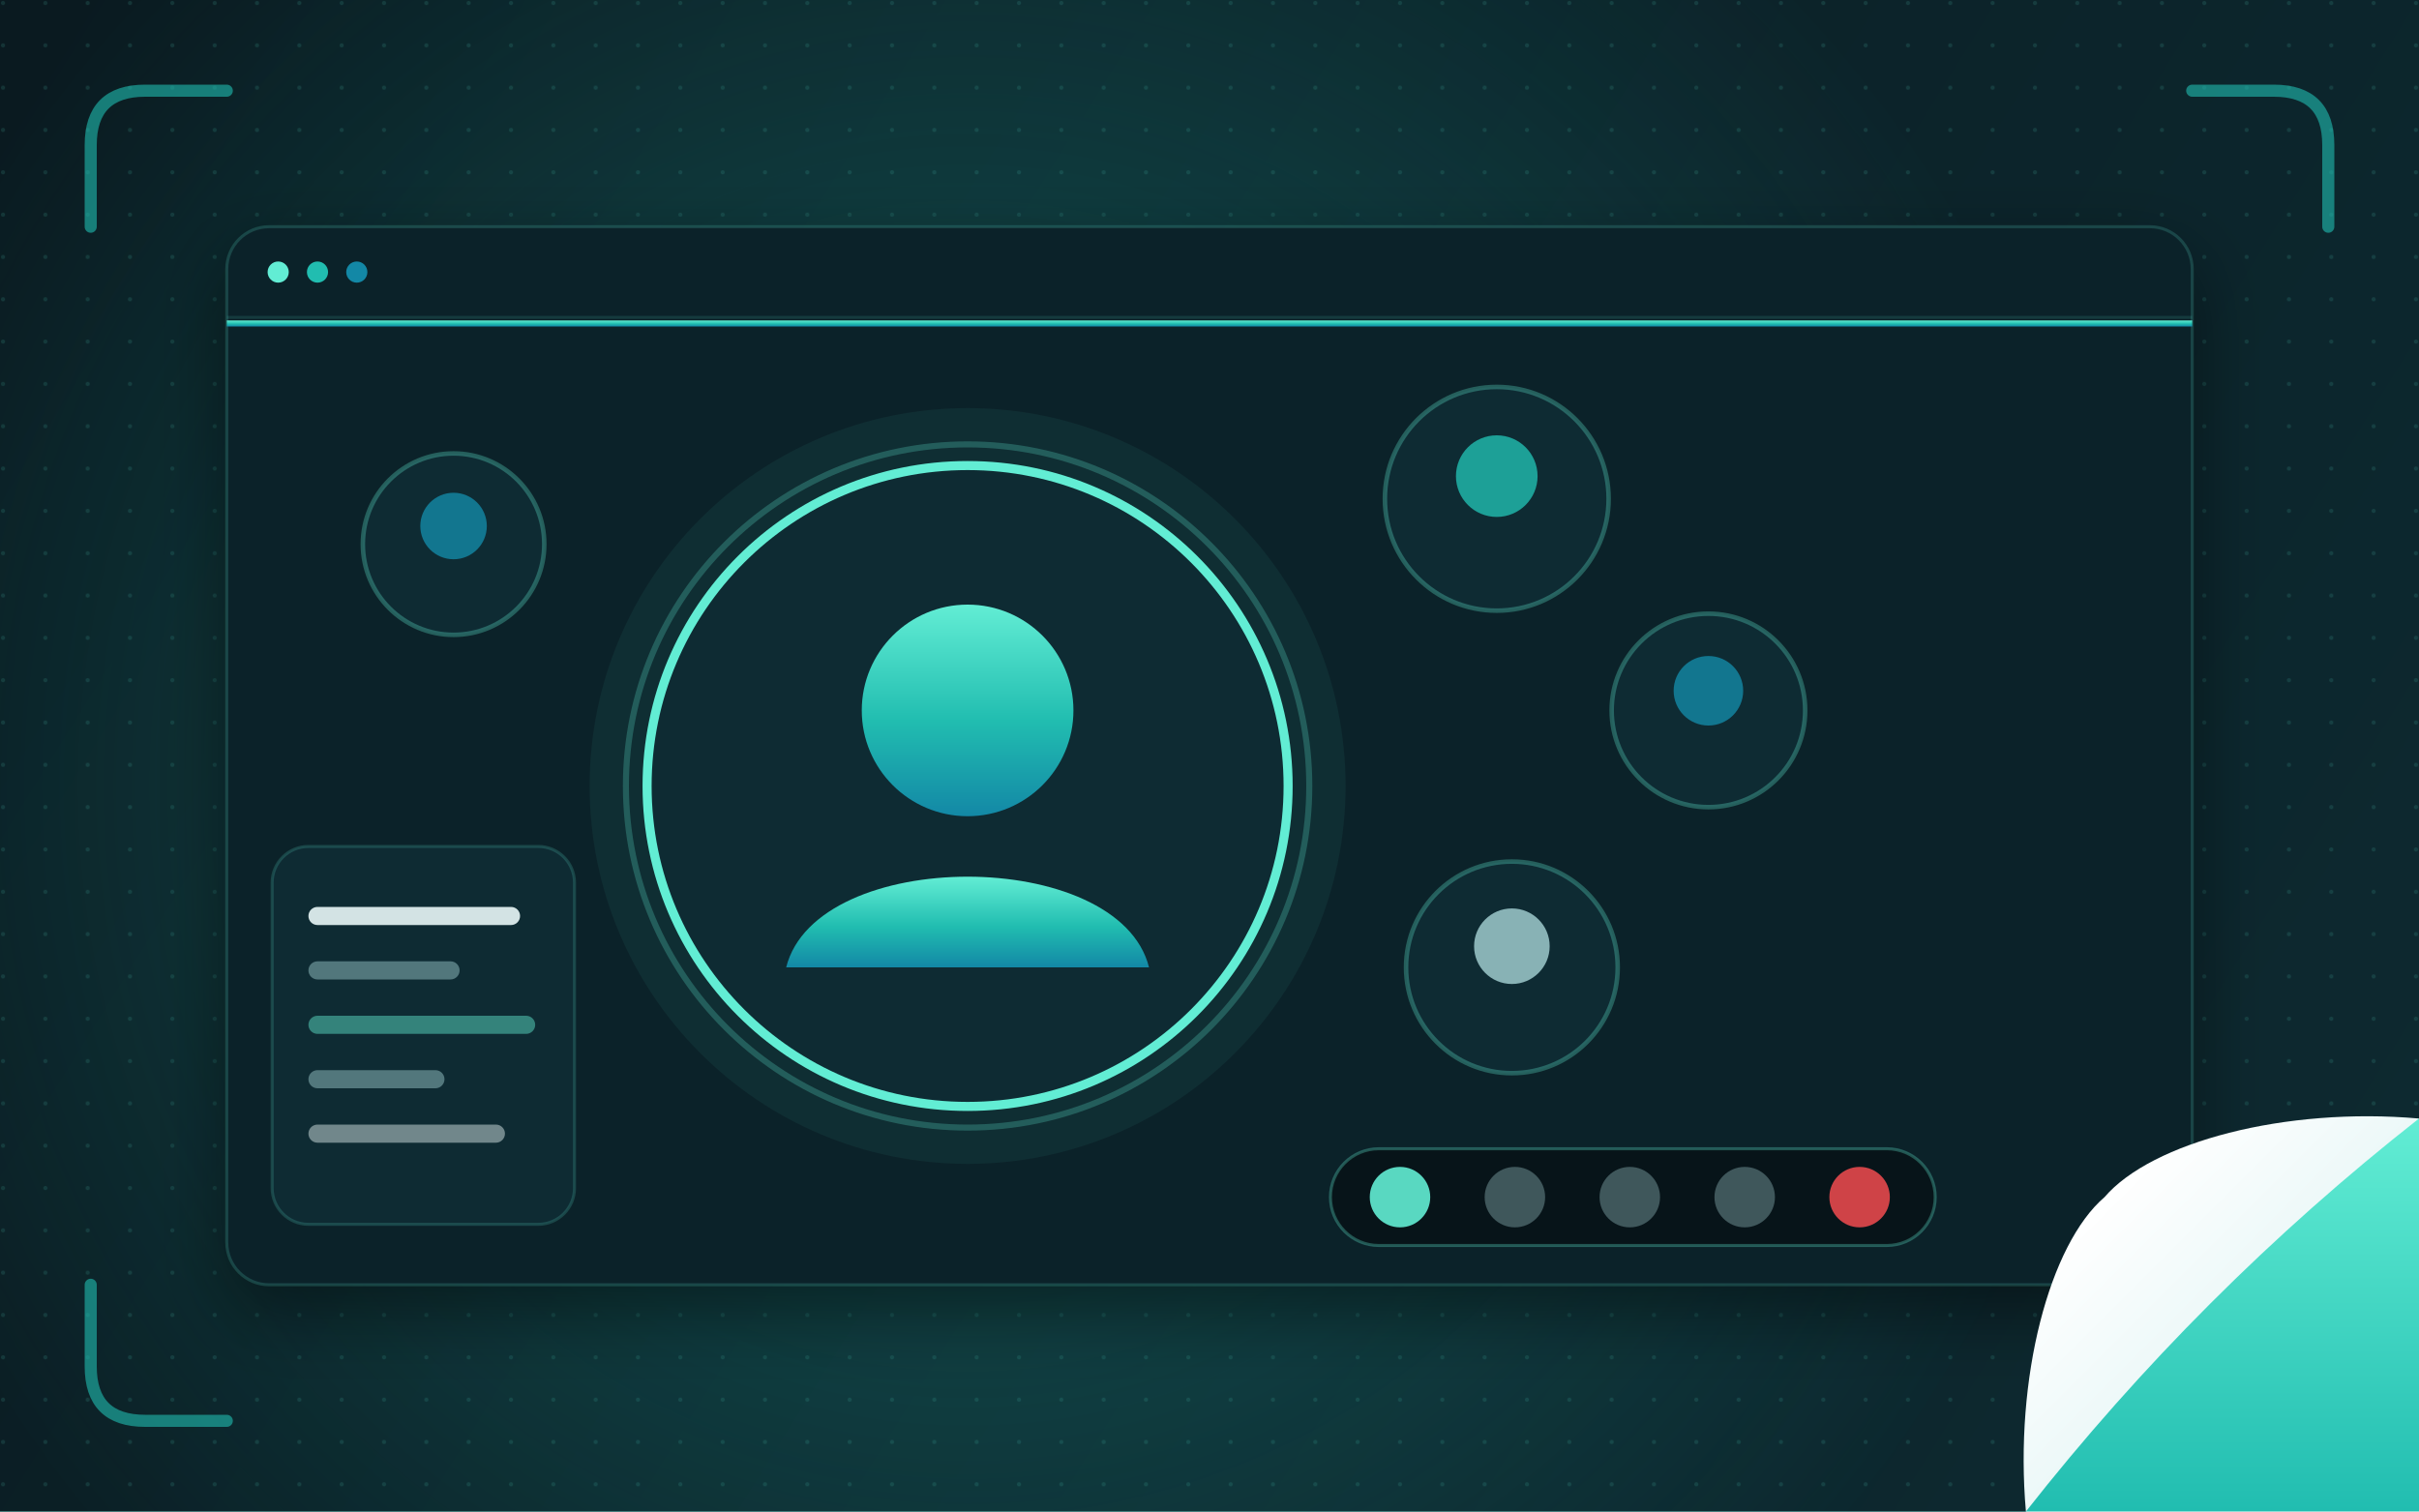
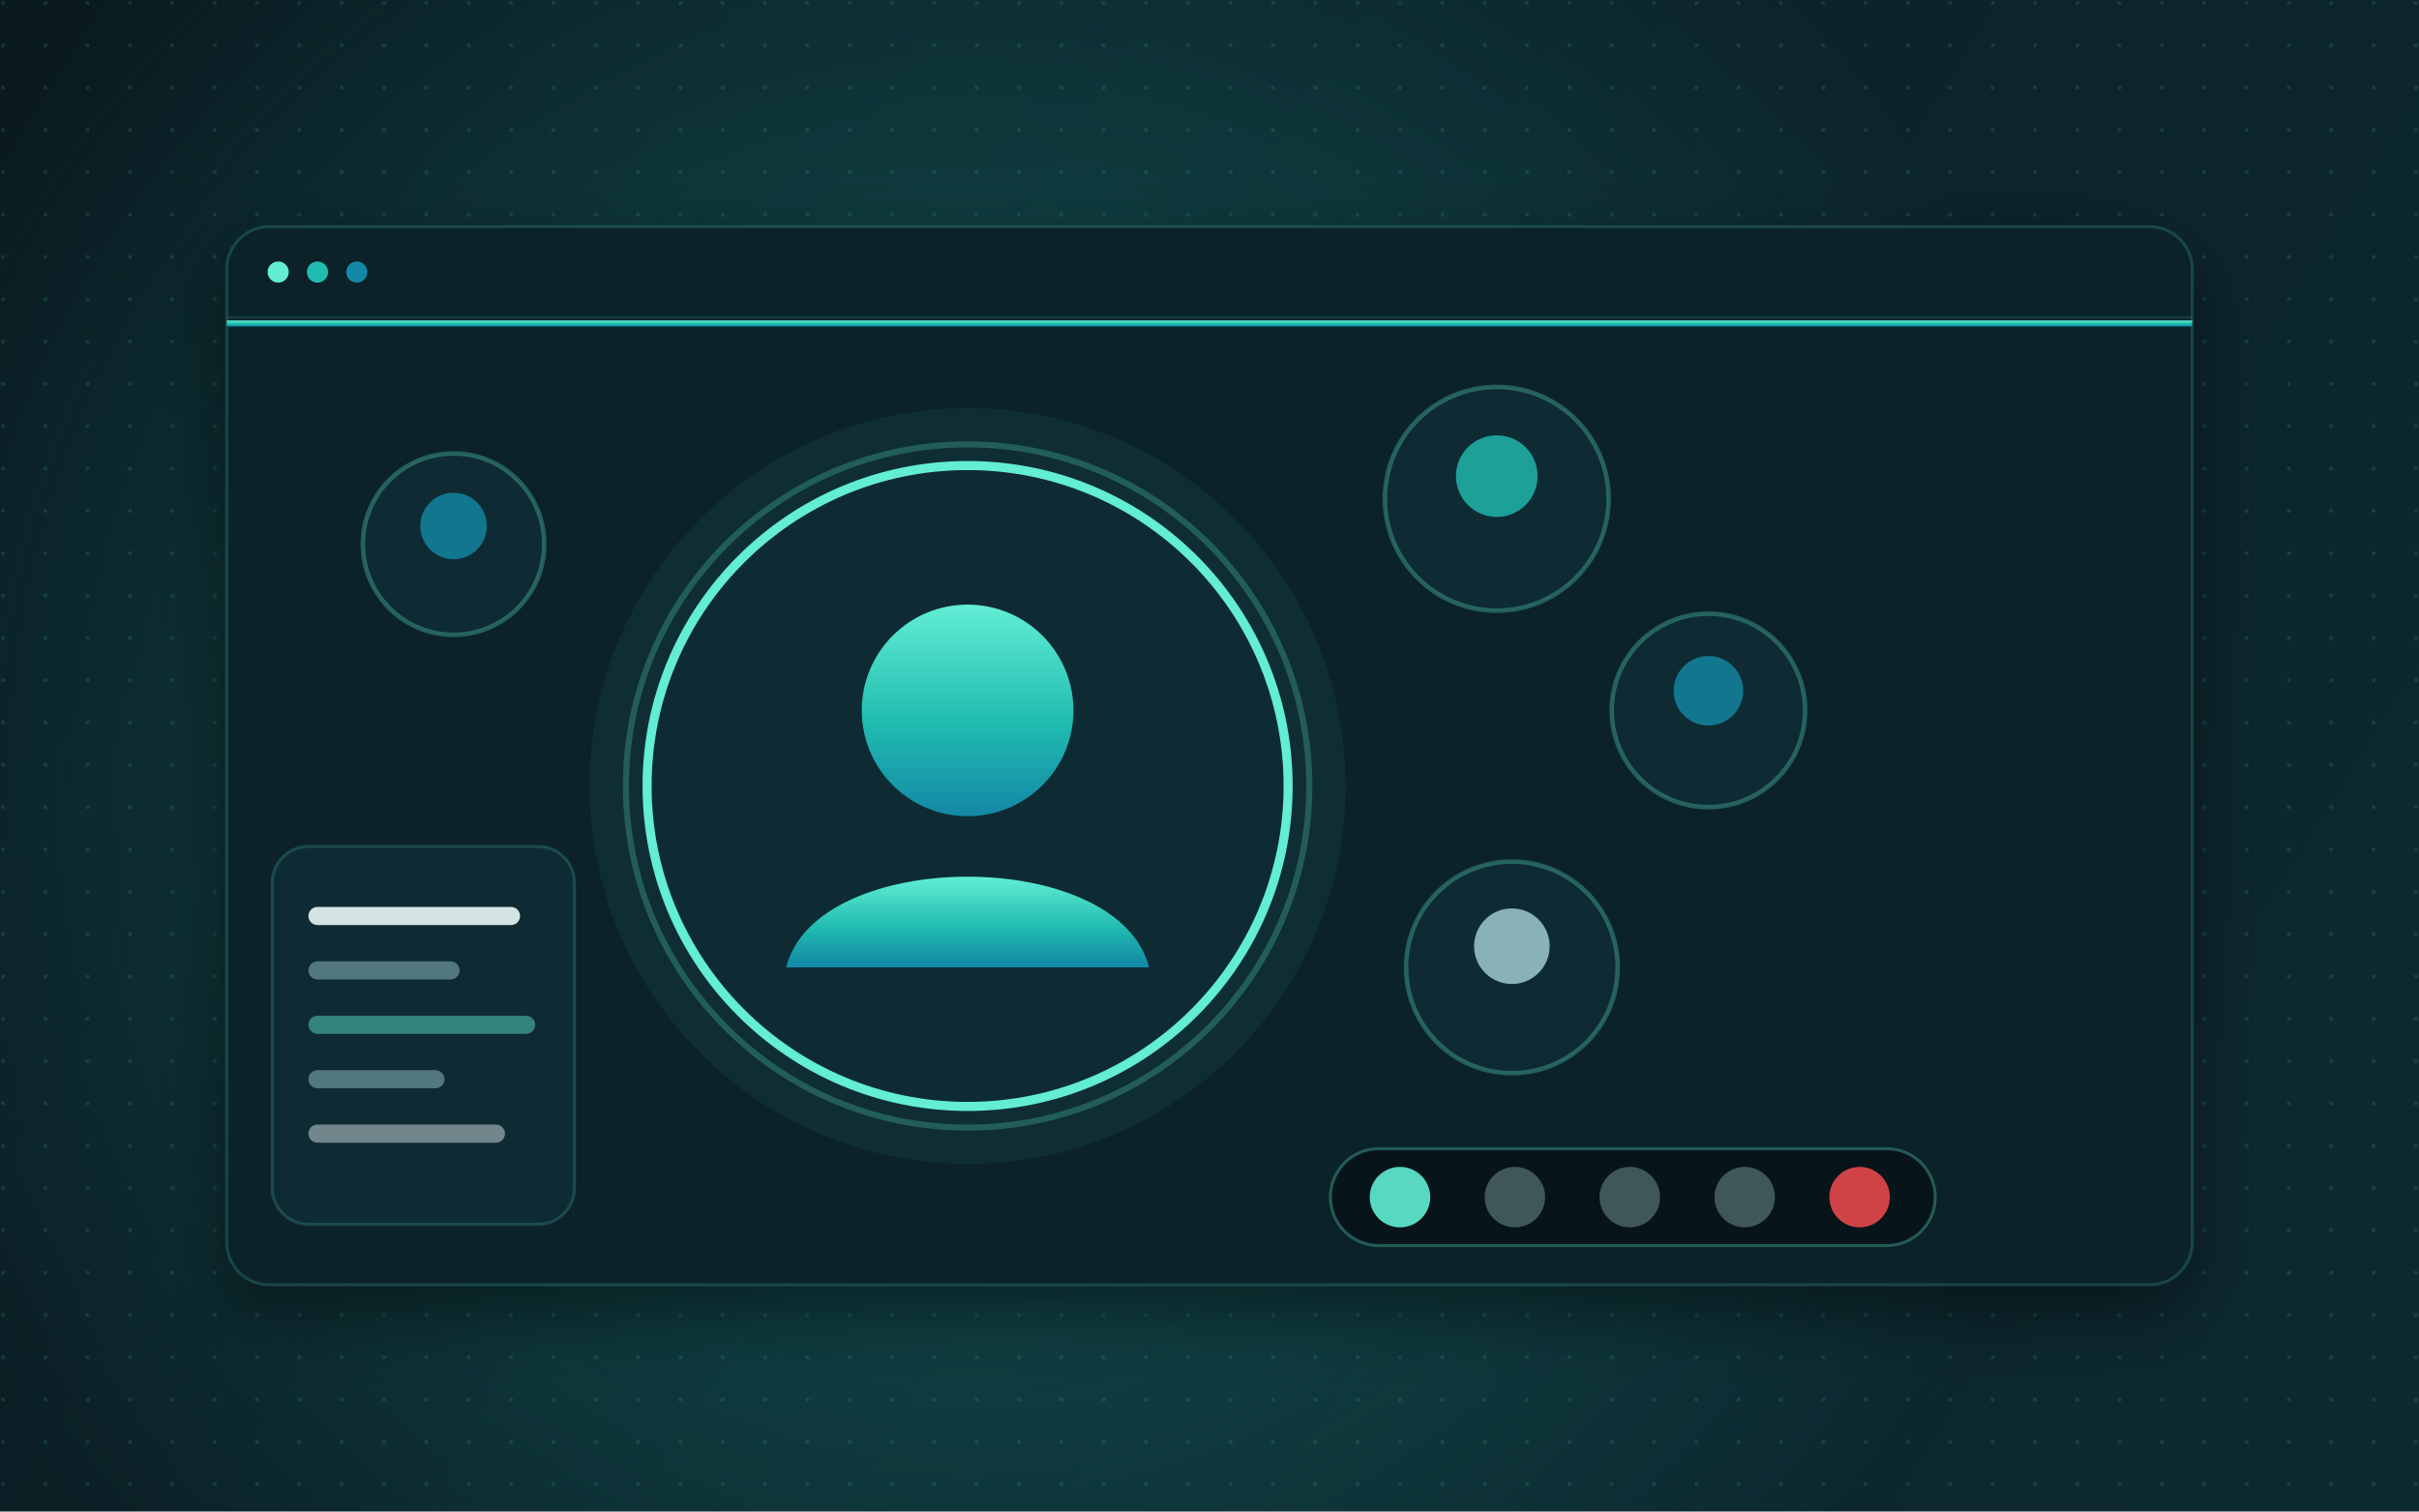
<svg xmlns="http://www.w3.org/2000/svg" width="1600" height="1000" viewBox="0 0 1600 1000" role="img">
  <defs>
    <linearGradient id="td-bg" x1="0" y1="0" x2="1600" y2="1000" gradientUnits="userSpaceOnUse">
      <stop offset="0" stop-color="#0A1A20" />
      <stop offset="1" stop-color="#0D2A31" />
    </linearGradient>
    <radialGradient id="td-glow" cx="640" cy="520" r="760" gradientUnits="userSpaceOnUse">
      <stop offset="0" stop-color="#21BDB0" stop-opacity="0.34" />
      <stop offset="1" stop-color="#21BDB0" stop-opacity="0" />
    </radialGradient>
    <linearGradient id="td-tile" x1="0" y1="0" x2="0" y2="1">
      <stop offset="0" stop-color="#62EDD4" />
      <stop offset="0.55" stop-color="#21BDB0" />
      <stop offset="1" stop-color="#1388A6" />
    </linearGradient>
-     <linearGradient id="td-back" x1="0" y1="740" x2="0" y2="1000" gradientUnits="userSpaceOnUse">
-       <stop offset="0" stop-color="#62EDD4" />
-       <stop offset="1" stop-color="#21BDB0" />
-     </linearGradient>
-     <linearGradient id="td-flap" x1="1574" y1="974" x2="1392" y2="792" gradientUnits="userSpaceOnUse">
-       <stop offset="0" stop-color="#A6D3D6" />
-       <stop offset="0.5" stop-color="#E9F7F7" />
-       <stop offset="1" stop-color="#FFFFFF" />
-     </linearGradient>
    <linearGradient id="td-line" x1="0" y1="0" x2="1" y2="0">
      <stop offset="0" stop-color="#62EDD4" stop-opacity="0" />
      <stop offset="0.5" stop-color="#62EDD4" />
      <stop offset="1" stop-color="#62EDD4" stop-opacity="0" />
    </linearGradient>
    <pattern id="td-dots" width="28" height="28" patternUnits="userSpaceOnUse">
      <circle cx="2" cy="2" r="1.4" fill="#62EDD4" fill-opacity="0.12" />
    </pattern>
    <filter id="td-soft" x="-30%" y="-30%" width="160%" height="160%">
      <feGaussianBlur stdDeviation="24" />
    </filter>
-     <clipPath id="td-cut">
-       <path d="M0 0H1600V740Q1390 790 1340 1000H0Z" />
-     </clipPath>
  </defs>
-   <rect width="1600" height="1000" fill="url(#td-back)" />
-   <g clip-path="url(#td-cut)">
-     <rect width="1600" height="1000" fill="url(#td-bg)" />
-     <rect width="1600" height="1000" fill="url(#td-dots)" />
-     <rect width="1600" height="1000" fill="url(#td-glow)" />
-     <rect x="150" y="168" width="1300" height="700" rx="28" fill="#000" fill-opacity="0.45" filter="url(#td-soft)" />
-     <rect x="150" y="150" width="1300" height="700" rx="28" fill="#0B2229" stroke="#62EDD4" stroke-opacity="0.18" stroke-width="2" />
-     <path d="M150 210H1450" stroke="#62EDD4" stroke-opacity="0.12" stroke-width="2" />
-     <circle cx="184" cy="180" r="7" fill="#62EDD4" />
-     <circle cx="210" cy="180" r="7" fill="#21BDB0" />
-     <circle cx="236" cy="180" r="7" fill="#1388A6" />
-     <rect x="150" y="212" width="1300" height="4" fill="url(#td-tile)" />
-     <circle cx="640" cy="520" r="250" fill="#62EDD4" fill-opacity="0.06" />
-     <circle cx="640" cy="520" r="212" fill="#0E2B33" stroke="#62EDD4" stroke-width="6" />
-     <circle cx="640" cy="520" r="226" fill="none" stroke="#62EDD4" stroke-opacity="0.25" stroke-width="4" />
-     <circle cx="640" cy="470" r="70" fill="url(#td-tile)" />
-     <path d="M520 640C540 560 740 560 760 640" fill="url(#td-tile)" />
-     <circle cx="990" cy="330" r="74" fill="#0E2B33" stroke="#62EDD4" stroke-opacity="0.3" stroke-width="3" />
-     <circle cx="990" cy="315" r="27" fill="#21BDB0" fill-opacity="0.8" />
-     <circle cx="1130" cy="470" r="64" fill="#0E2B33" stroke="#62EDD4" stroke-opacity="0.3" stroke-width="3" />
-     <circle cx="1130" cy="457" r="23" fill="#1388A6" fill-opacity="0.8" />
-     <circle cx="1000" cy="640" r="70" fill="#0E2B33" stroke="#62EDD4" stroke-opacity="0.3" stroke-width="3" />
-     <circle cx="1000" cy="626" r="25" fill="#A6D3D6" fill-opacity="0.8" />
-     <circle cx="300" cy="360" r="60" fill="#0E2B33" stroke="#62EDD4" stroke-opacity="0.3" stroke-width="3" />
-     <circle cx="300" cy="348" r="22" fill="#1388A6" fill-opacity="0.8" />
-     <rect x="880" y="760" width="400" height="64" rx="32" fill="#071419" stroke="#62EDD4" stroke-opacity="0.3" stroke-width="2" />
-     <circle cx="926" cy="792" r="20" fill="#62EDD4" fill-opacity="0.9" />
-     <circle cx="1002" cy="792" r="20" fill="#A6D3D6" fill-opacity="0.35" />
-     <circle cx="1078" cy="792" r="20" fill="#A6D3D6" fill-opacity="0.35" />
-     <circle cx="1154" cy="792" r="20" fill="#A6D3D6" fill-opacity="0.35" />
-     <circle cx="1230" cy="792" r="20" fill="#E5484D" fill-opacity="0.9" />
-     <rect x="180" y="560" width="200" height="250" rx="24" fill="#0E2B33" stroke="#62EDD4" stroke-opacity="0.18" stroke-width="2" />
-     <rect x="204" y="600" width="140" height="12" rx="6.0" fill="#E9F7F7" fill-opacity="0.9" />
-     <rect x="204" y="636" width="100" height="12" rx="6.0" fill="#A6D3D6" fill-opacity="0.45" />
-     <rect x="204" y="672" width="150" height="12" rx="6.0" fill="#62EDD4" fill-opacity="0.45" />
-     <rect x="204" y="708" width="90" height="12" rx="6.0" fill="#A6D3D6" fill-opacity="0.45" />
-     <rect x="204" y="744" width="130" height="12" rx="6.0" fill="#E9F7F7" fill-opacity="0.45" />
-   </g>
-   <path d="M1600 740C1511.6 732.2 1423.2 755.6 1392 792C1355.6 823.2 1332.2 911.6 1340 1000Q1454.4 854.4 1600 740Z" fill="url(#td-flap)" />
-   <path d="M60 150V96Q60 60 96 60H150M1540 150V96Q1540 60 1504 60H1450M60 850V904Q60 940 96 940H150" fill="none" stroke="#21BDB0" stroke-opacity="0.6" stroke-width="8" stroke-linecap="round" />
+   <rect width="1600" height="1000" fill="url(#td-bg)" />
+   <rect width="1600" height="1000" fill="url(#td-dots)" />
+   <rect width="1600" height="1000" fill="url(#td-glow)" />
+   <rect x="150" y="168" width="1300" height="700" rx="28" fill="#000" fill-opacity="0.45" filter="url(#td-soft)" />
+   <rect x="150" y="150" width="1300" height="700" rx="28" fill="#0B2229" stroke="#62EDD4" stroke-opacity="0.18" stroke-width="2" />
+   <path d="M150 210H1450" stroke="#62EDD4" stroke-opacity="0.12" stroke-width="2" />
+   <circle cx="184" cy="180" r="7" fill="#62EDD4" />
+   <circle cx="210" cy="180" r="7" fill="#21BDB0" />
+   <circle cx="236" cy="180" r="7" fill="#1388A6" />
+   <rect x="150" y="212" width="1300" height="4" fill="url(#td-tile)" />
+   <circle cx="640" cy="520" r="250" fill="#62EDD4" fill-opacity="0.06" />
+   <circle cx="640" cy="520" r="212" fill="#0E2B33" stroke="#62EDD4" stroke-width="6" />
+   <circle cx="640" cy="520" r="226" fill="none" stroke="#62EDD4" stroke-opacity="0.25" stroke-width="4" />
+   <circle cx="640" cy="470" r="70" fill="url(#td-tile)" />
+   <path d="M520 640C540 560 740 560 760 640" fill="url(#td-tile)" />
+   <circle cx="990" cy="330" r="74" fill="#0E2B33" stroke="#62EDD4" stroke-opacity="0.3" stroke-width="3" />
+   <circle cx="990" cy="315" r="27" fill="#21BDB0" fill-opacity="0.8" />
+   <circle cx="1130" cy="470" r="64" fill="#0E2B33" stroke="#62EDD4" stroke-opacity="0.3" stroke-width="3" />
+   <circle cx="1130" cy="457" r="23" fill="#1388A6" fill-opacity="0.8" />
+   <circle cx="1000" cy="640" r="70" fill="#0E2B33" stroke="#62EDD4" stroke-opacity="0.3" stroke-width="3" />
+   <circle cx="1000" cy="626" r="25" fill="#A6D3D6" fill-opacity="0.8" />
+   <circle cx="300" cy="360" r="60" fill="#0E2B33" stroke="#62EDD4" stroke-opacity="0.3" stroke-width="3" />
+   <circle cx="300" cy="348" r="22" fill="#1388A6" fill-opacity="0.8" />
+   <rect x="880" y="760" width="400" height="64" rx="32" fill="#071419" stroke="#62EDD4" stroke-opacity="0.3" stroke-width="2" />
+   <circle cx="926" cy="792" r="20" fill="#62EDD4" fill-opacity="0.9" />
+   <circle cx="1002" cy="792" r="20" fill="#A6D3D6" fill-opacity="0.35" />
+   <circle cx="1078" cy="792" r="20" fill="#A6D3D6" fill-opacity="0.35" />
+   <circle cx="1154" cy="792" r="20" fill="#A6D3D6" fill-opacity="0.35" />
+   <circle cx="1230" cy="792" r="20" fill="#E5484D" fill-opacity="0.9" />
+   <rect x="180" y="560" width="200" height="250" rx="24" fill="#0E2B33" stroke="#62EDD4" stroke-opacity="0.18" stroke-width="2" />
+   <rect x="204" y="600" width="140" height="12" rx="6.0" fill="#E9F7F7" fill-opacity="0.9" />
+   <rect x="204" y="636" width="100" height="12" rx="6.0" fill="#A6D3D6" fill-opacity="0.45" />
+   <rect x="204" y="672" width="150" height="12" rx="6.0" fill="#62EDD4" fill-opacity="0.45" />
+   <rect x="204" y="708" width="90" height="12" rx="6.0" fill="#A6D3D6" fill-opacity="0.45" />
+   <rect x="204" y="744" width="130" height="12" rx="6.0" fill="#E9F7F7" fill-opacity="0.45" />
</svg>
